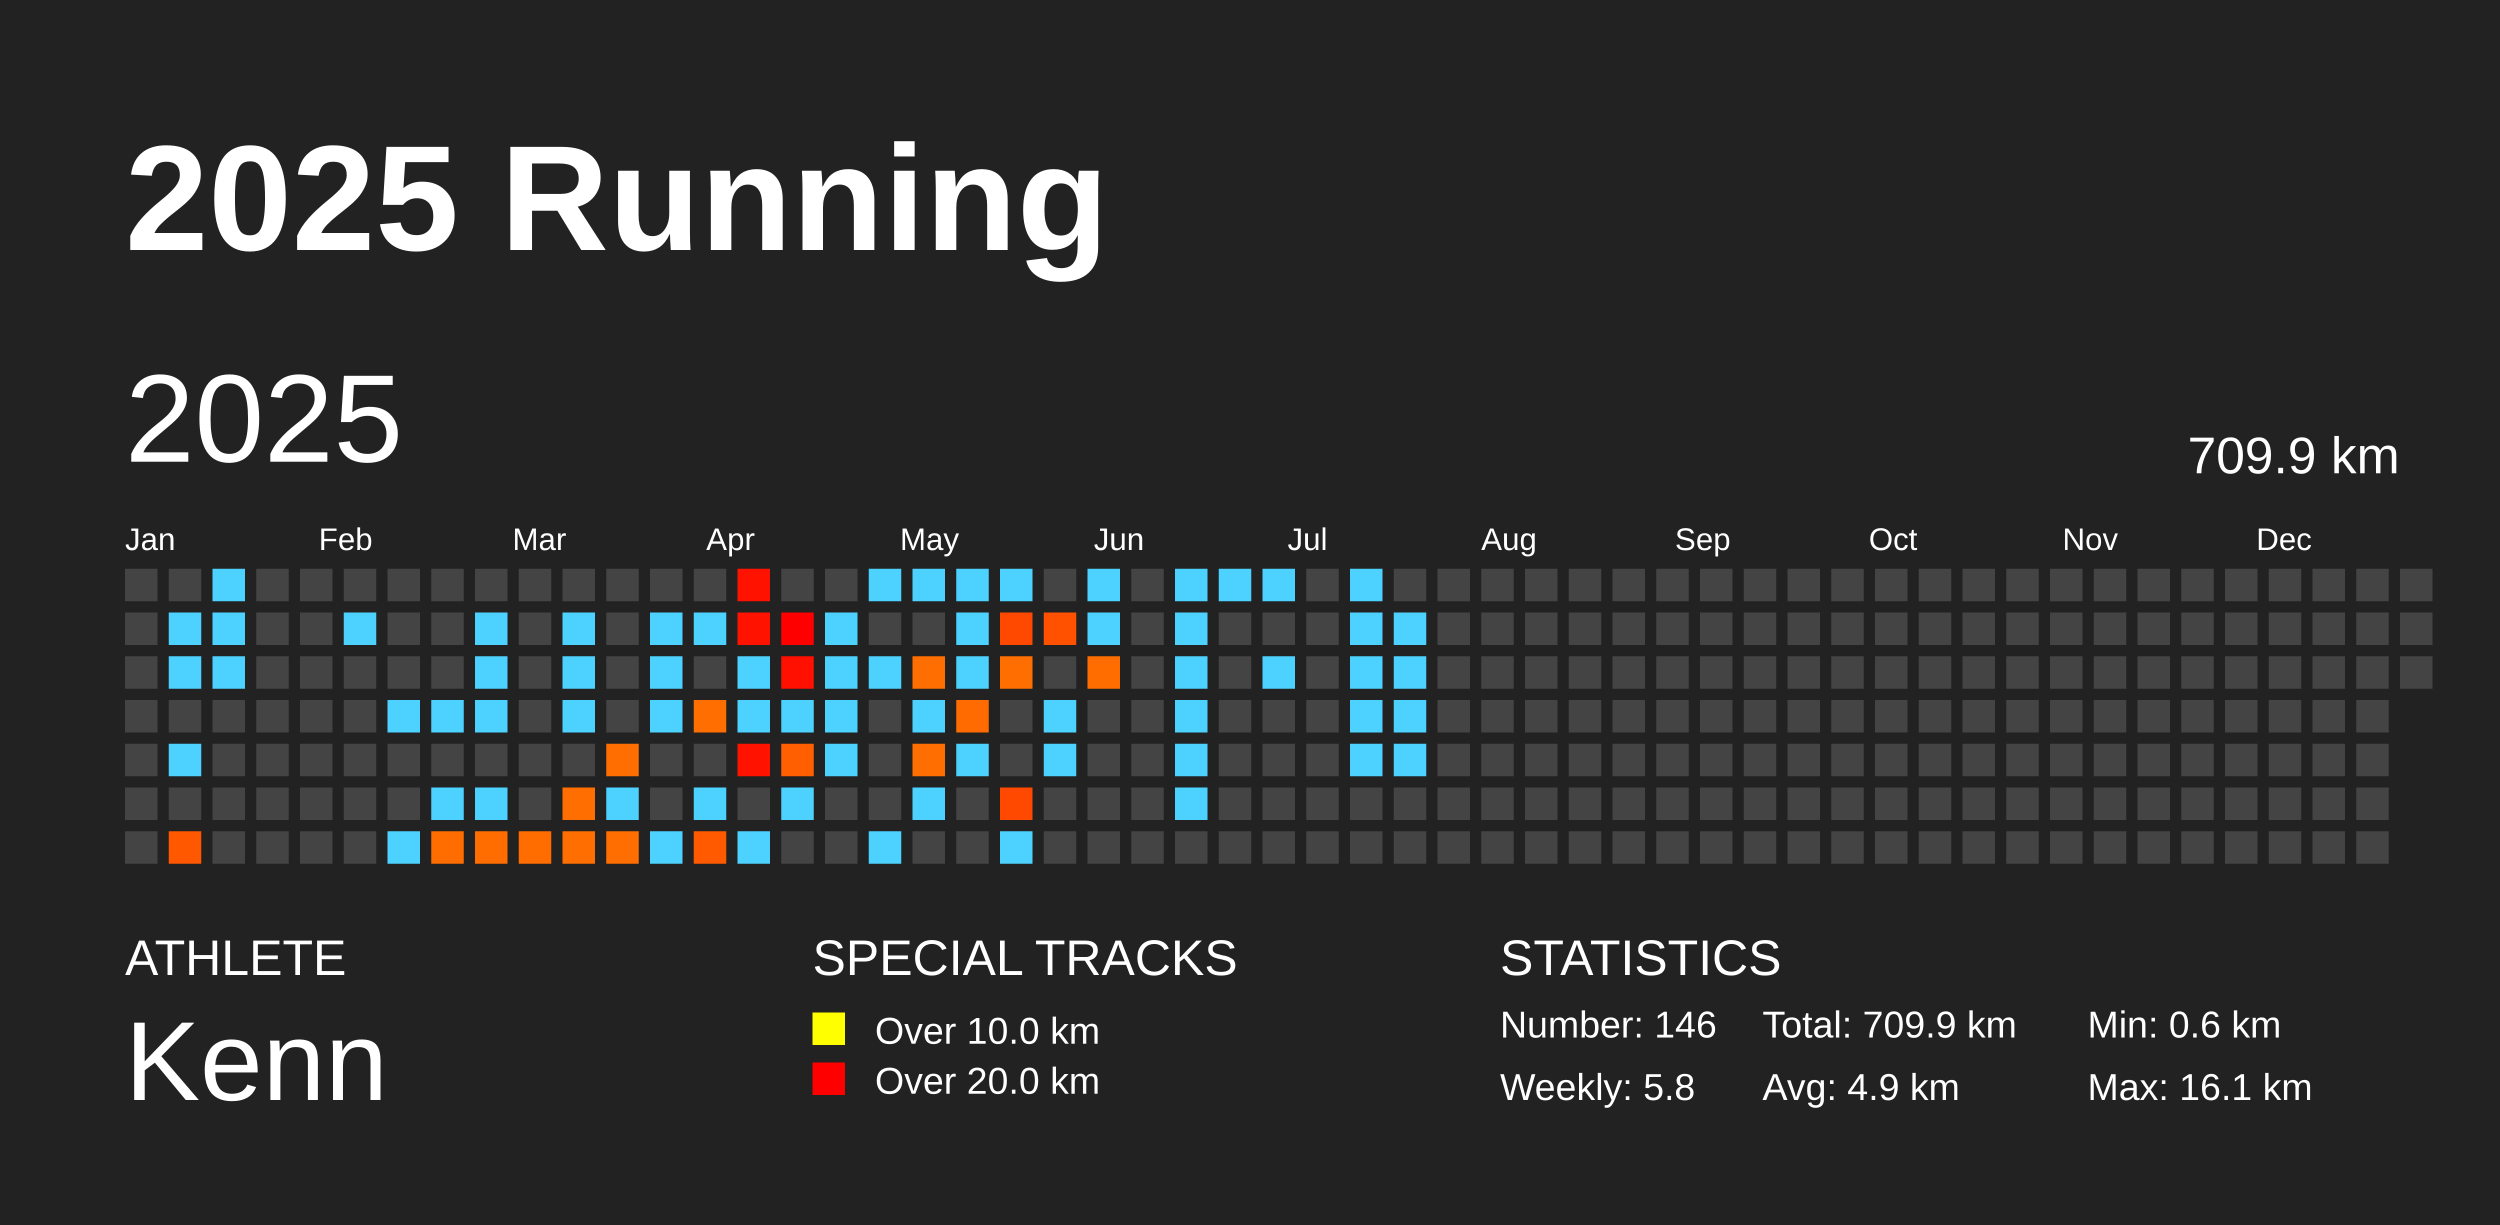
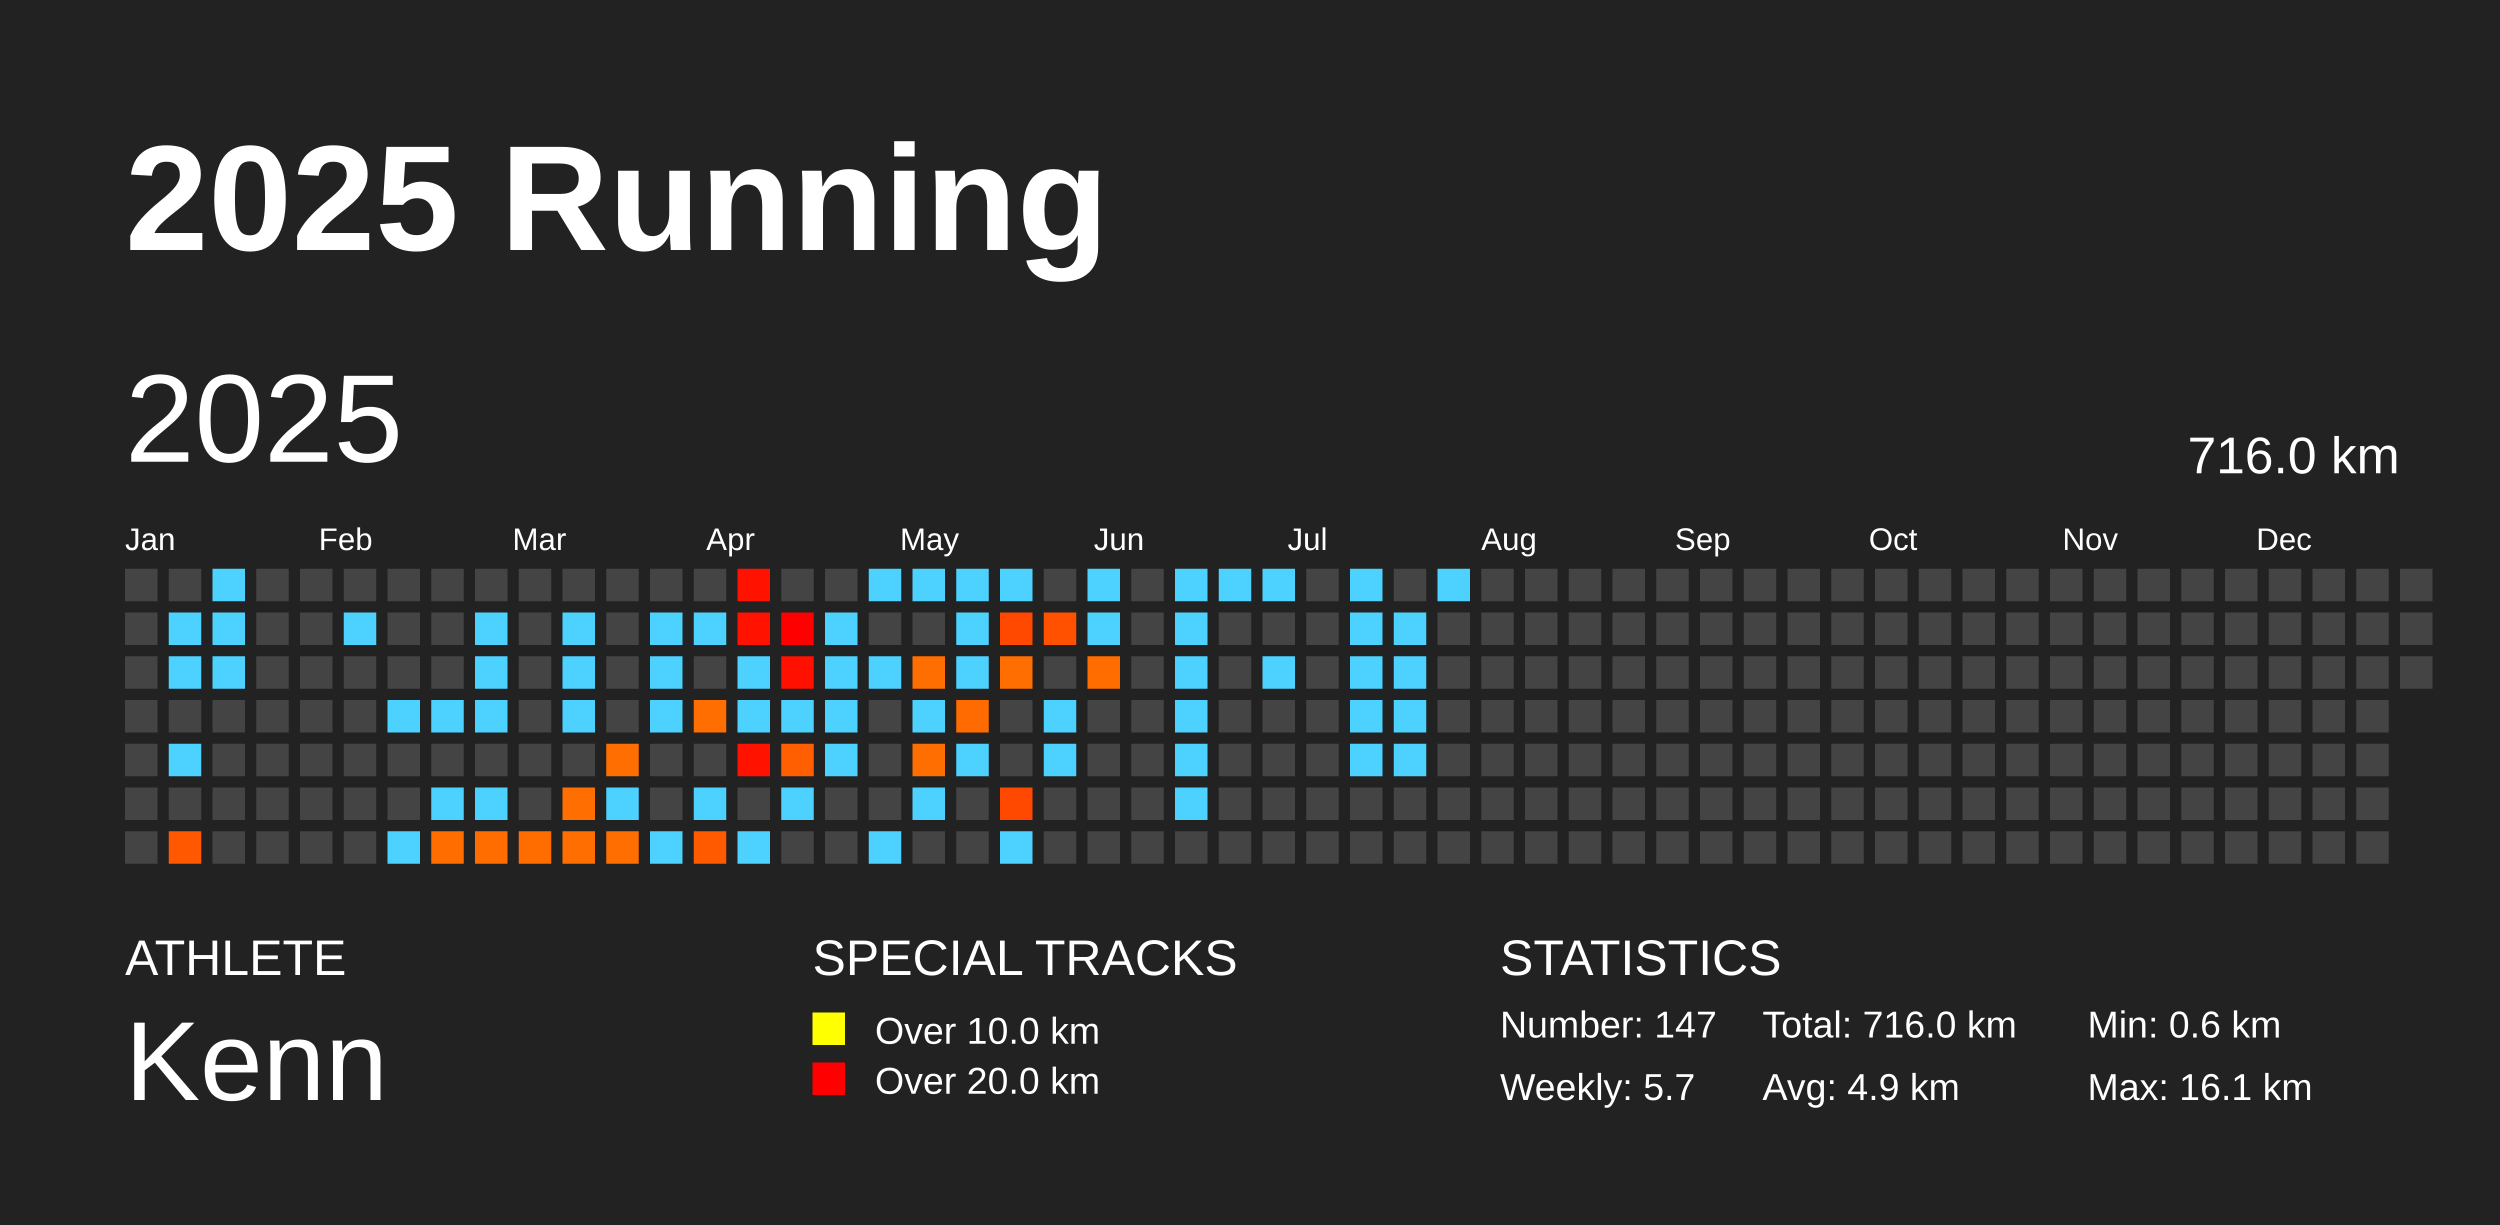
<svg xmlns="http://www.w3.org/2000/svg" baseProfile="full" height="98mm" version="1.1" viewBox="0,0,200,98" width="200mm">
  <defs />
  <rect fill="#222222" height="98" width="200" x="0" y="0" />
  <text fill="#FFFFFF" style="font-size:12px; font-family:Arial; font-weight:bold;" x="10" y="20">2025 Running</text>
  <text fill="#FFFFFF" style="font-size:4px; font-family:Arial" x="10" y="78">ATHLETE</text>
  <text fill="#FFFFFF" style="font-size:9px; font-family:Arial" x="10" y="88">Kenn</text>
  <text fill="#FFFFFF" style="font-size:4px; font-family:Arial" x="65" y="78">SPECIAL TRACKS</text>
  <rect fill="yellow" height="2.6" width="2.6" x="65" y="81" />
  <text fill="#FFFFFF" style="font-size:3px; font-family:Arial" x="70" y="83.5">Over 10.0 km</text>
  <rect fill="red" height="2.6" width="2.6" x="65" y="85" />
  <text fill="#FFFFFF" style="font-size:3px; font-family:Arial" x="70" y="87.5">Over 20.0 km</text>
  <text fill="#FFFFFF" style="font-size:4px; font-family:Arial" x="120" y="78">STATISTICS</text>
-   <text fill="#FFFFFF" style="font-size:3px; font-family:Arial" x="120" y="83">Number: 146</text>
-   <text fill="#FFFFFF" style="font-size:3px; font-family:Arial" x="120" y="88">Weekly: 5.8</text>
-   <text fill="#FFFFFF" style="font-size:3px; font-family:Arial" x="141" y="83">Total: 709.9 km</text>
+   <text fill="#FFFFFF" style="font-size:3px; font-family:Arial" x="120" y="83">Number: 147</text>
+   <text fill="#FFFFFF" style="font-size:3px; font-family:Arial" x="120" y="88">Weekly: 5.7</text>
+   <text fill="#FFFFFF" style="font-size:3px; font-family:Arial" x="141" y="83">Total: 716.0 km</text>
  <text fill="#FFFFFF" style="font-size:3px; font-family:Arial" x="141" y="88">Avg: 4.9 km</text>
  <text fill="#FFFFFF" style="font-size:3px; font-family:Arial" x="167" y="83">Min: 0.6 km</text>
  <text fill="#FFFFFF" style="font-size:3px; font-family:Arial" x="167" y="88">Max: 16.1 km</text>
  <text dominant-baseline="hanging" fill="#FFFFFF" style="font-size:10.0px; font-family:Arial;" x="10" y="30">2025</text>
-   <text dominant-baseline="hanging" fill="#FFFFFF" style="font-size:4.125px; font-family:Arial;" x="175" y="35">709.9 km</text>
+   <text dominant-baseline="hanging" fill="#FFFFFF" style="font-size:4.125px; font-family:Arial;" x="175" y="35">716.0 km</text>
  <text fill="#FFFFFF" style="font-size:2.5px; font-family:Arial" x="10.0" y="44">Jan</text>
  <text fill="#FFFFFF" style="font-size:2.5px; font-family:Arial" x="25.5" y="44">Feb</text>
  <text fill="#FFFFFF" style="font-size:2.5px; font-family:Arial" x="41.0" y="44">Mar</text>
  <text fill="#FFFFFF" style="font-size:2.5px; font-family:Arial" x="56.5" y="44">Apr</text>
  <text fill="#FFFFFF" style="font-size:2.5px; font-family:Arial" x="72.0" y="44">May</text>
  <text fill="#FFFFFF" style="font-size:2.5px; font-family:Arial" x="87.5" y="44">Jun</text>
  <text fill="#FFFFFF" style="font-size:2.5px; font-family:Arial" x="103.0" y="44">Jul</text>
  <text fill="#FFFFFF" style="font-size:2.5px; font-family:Arial" x="118.5" y="44">Aug</text>
  <text fill="#FFFFFF" style="font-size:2.5px; font-family:Arial" x="134.0" y="44">Sep</text>
  <text fill="#FFFFFF" style="font-size:2.5px; font-family:Arial" x="149.5" y="44">Oct</text>
  <text fill="#FFFFFF" style="font-size:2.5px; font-family:Arial" x="165.0" y="44">Nov</text>
  <text fill="#FFFFFF" style="font-size:2.5px; font-family:Arial" x="180.5" y="44">Dec</text>
  <rect fill="#444444" height="2.6" width="2.6" x="10.0" y="45.5" />
  <rect fill="#444444" height="2.6" width="2.6" x="10.0" y="49.0" />
  <rect fill="#444444" height="2.6" width="2.6" x="10.0" y="52.5" />
  <rect fill="#444444" height="2.6" width="2.6" x="10.0" y="56.0" />
  <rect fill="#444444" height="2.6" width="2.6" x="10.0" y="59.5" />
  <rect fill="#444444" height="2.6" width="2.6" x="10.0" y="63.0" />
  <rect fill="#444444" height="2.6" width="2.6" x="10.0" y="66.5" />
  <rect fill="#444444" height="2.6" width="2.6" x="13.5" y="45.5" />
  <rect fill="#4dd2ff" height="2.6" width="2.6" x="13.5" y="49.0" />
  <rect fill="#4dd2ff" height="2.6" width="2.6" x="13.5" y="52.5" />
  <rect fill="#444444" height="2.6" width="2.6" x="13.5" y="56.0" />
  <rect fill="#4dd2ff" height="2.6" width="2.6" x="13.5" y="59.5" />
  <rect fill="#444444" height="2.6" width="2.6" x="13.5" y="63.0" />
  <rect fill="#ff5800" height="2.6" width="2.6" x="13.5" y="66.5" />
  <rect fill="#4dd2ff" height="2.6" width="2.6" x="17.0" y="45.5" />
  <rect fill="#4dd2ff" height="2.6" width="2.6" x="17.0" y="49.0" />
  <rect fill="#4dd2ff" height="2.6" width="2.6" x="17.0" y="52.5" />
  <rect fill="#444444" height="2.6" width="2.6" x="17.0" y="56.0" />
  <rect fill="#444444" height="2.6" width="2.6" x="17.0" y="59.5" />
  <rect fill="#444444" height="2.6" width="2.6" x="17.0" y="63.0" />
  <rect fill="#444444" height="2.6" width="2.6" x="17.0" y="66.5" />
  <rect fill="#444444" height="2.6" width="2.6" x="20.5" y="45.5" />
  <rect fill="#444444" height="2.6" width="2.6" x="20.5" y="49.0" />
  <rect fill="#444444" height="2.6" width="2.6" x="20.5" y="52.5" />
  <rect fill="#444444" height="2.6" width="2.6" x="20.5" y="56.0" />
  <rect fill="#444444" height="2.6" width="2.6" x="20.5" y="59.5" />
  <rect fill="#444444" height="2.6" width="2.6" x="20.5" y="63.0" />
  <rect fill="#444444" height="2.6" width="2.6" x="20.5" y="66.5" />
  <rect fill="#444444" height="2.6" width="2.6" x="24.0" y="45.5" />
  <rect fill="#444444" height="2.6" width="2.6" x="24.0" y="49.0" />
  <rect fill="#444444" height="2.6" width="2.6" x="24.0" y="52.5" />
  <rect fill="#444444" height="2.6" width="2.6" x="24.0" y="56.0" />
  <rect fill="#444444" height="2.6" width="2.6" x="24.0" y="59.5" />
  <rect fill="#444444" height="2.6" width="2.6" x="24.0" y="63.0" />
  <rect fill="#444444" height="2.6" width="2.6" x="24.0" y="66.5" />
  <rect fill="#444444" height="2.6" width="2.6" x="27.5" y="45.5" />
  <rect fill="#4dd2ff" height="2.6" width="2.6" x="27.5" y="49.0" />
  <rect fill="#444444" height="2.6" width="2.6" x="27.5" y="52.5" />
  <rect fill="#444444" height="2.6" width="2.6" x="27.5" y="56.0" />
  <rect fill="#444444" height="2.6" width="2.6" x="27.5" y="59.5" />
  <rect fill="#444444" height="2.6" width="2.6" x="27.5" y="63.0" />
  <rect fill="#444444" height="2.6" width="2.6" x="27.5" y="66.5" />
  <rect fill="#444444" height="2.6" width="2.6" x="31.0" y="45.5" />
  <rect fill="#444444" height="2.6" width="2.6" x="31.0" y="49.0" />
  <rect fill="#444444" height="2.6" width="2.6" x="31.0" y="52.5" />
  <rect fill="#4dd2ff" height="2.6" width="2.6" x="31.0" y="56.0" />
  <rect fill="#444444" height="2.6" width="2.6" x="31.0" y="59.5" />
  <rect fill="#444444" height="2.6" width="2.6" x="31.0" y="63.0" />
  <rect fill="#4dd2ff" height="2.6" width="2.6" x="31.0" y="66.5" />
  <rect fill="#444444" height="2.6" width="2.6" x="34.5" y="45.5" />
  <rect fill="#444444" height="2.6" width="2.6" x="34.5" y="49.0" />
  <rect fill="#444444" height="2.6" width="2.6" x="34.5" y="52.5" />
  <rect fill="#4dd2ff" height="2.6" width="2.6" x="34.5" y="56.0" />
  <rect fill="#444444" height="2.6" width="2.6" x="34.5" y="59.5" />
  <rect fill="#4dd2ff" height="2.6" width="2.6" x="34.5" y="63.0" />
  <rect fill="#ff6c00" height="2.6" width="2.6" x="34.5" y="66.5" />
  <rect fill="#444444" height="2.6" width="2.6" x="38.0" y="45.5" />
  <rect fill="#4dd2ff" height="2.6" width="2.6" x="38.0" y="49.0" />
  <rect fill="#4dd2ff" height="2.6" width="2.6" x="38.0" y="52.5" />
  <rect fill="#4dd2ff" height="2.6" width="2.6" x="38.0" y="56.0" />
  <rect fill="#444444" height="2.6" width="2.6" x="38.0" y="59.5" />
  <rect fill="#4dd2ff" height="2.6" width="2.6" x="38.0" y="63.0" />
  <rect fill="#ff6d00" height="2.6" width="2.6" x="38.0" y="66.5" />
  <rect fill="#444444" height="2.6" width="2.6" x="41.5" y="45.5" />
  <rect fill="#444444" height="2.6" width="2.6" x="41.5" y="49.0" />
  <rect fill="#444444" height="2.6" width="2.6" x="41.5" y="52.5" />
  <rect fill="#444444" height="2.6" width="2.6" x="41.5" y="56.0" />
  <rect fill="#444444" height="2.6" width="2.6" x="41.5" y="59.5" />
  <rect fill="#444444" height="2.6" width="2.6" x="41.5" y="63.0" />
  <rect fill="#ff6c00" height="2.6" width="2.6" x="41.5" y="66.5" />
  <rect fill="#444444" height="2.6" width="2.6" x="45.0" y="45.5" />
  <rect fill="#4dd2ff" height="2.6" width="2.6" x="45.0" y="49.0" />
  <rect fill="#4dd2ff" height="2.6" width="2.6" x="45.0" y="52.5" />
  <rect fill="#4dd2ff" height="2.6" width="2.6" x="45.0" y="56.0" />
  <rect fill="#444444" height="2.6" width="2.6" x="45.0" y="59.5" />
  <rect fill="#ff6e00" height="2.6" width="2.6" x="45.0" y="63.0" />
  <rect fill="#ff6e00" height="2.6" width="2.6" x="45.0" y="66.5" />
  <rect fill="#444444" height="2.6" width="2.6" x="48.5" y="45.5" />
  <rect fill="#444444" height="2.6" width="2.6" x="48.5" y="49.0" />
  <rect fill="#444444" height="2.6" width="2.6" x="48.5" y="52.5" />
  <rect fill="#444444" height="2.6" width="2.6" x="48.5" y="56.0" />
  <rect fill="#ff6e00" height="2.6" width="2.6" x="48.5" y="59.5" />
  <rect fill="#4dd2ff" height="2.6" width="2.6" x="48.5" y="63.0" />
  <rect fill="#ff6e00" height="2.6" width="2.6" x="48.5" y="66.5" />
  <rect fill="#444444" height="2.6" width="2.6" x="52.0" y="45.5" />
  <rect fill="#4dd2ff" height="2.6" width="2.6" x="52.0" y="49.0" />
  <rect fill="#4dd2ff" height="2.6" width="2.6" x="52.0" y="52.5" />
  <rect fill="#4dd2ff" height="2.6" width="2.6" x="52.0" y="56.0" />
  <rect fill="#444444" height="2.6" width="2.6" x="52.0" y="59.5" />
  <rect fill="#444444" height="2.6" width="2.6" x="52.0" y="63.0" />
  <rect fill="#4dd2ff" height="2.6" width="2.6" x="52.0" y="66.5" />
  <rect fill="#444444" height="2.6" width="2.6" x="55.5" y="45.5" />
  <rect fill="#4dd2ff" height="2.6" width="2.6" x="55.5" y="49.0" />
  <rect fill="#444444" height="2.6" width="2.6" x="55.5" y="52.5" />
  <rect fill="#ff6e00" height="2.6" width="2.6" x="55.5" y="56.0" />
  <rect fill="#444444" height="2.6" width="2.6" x="55.5" y="59.5" />
  <rect fill="#4dd2ff" height="2.6" width="2.6" x="55.5" y="63.0" />
  <rect fill="#ff5a00" height="2.6" width="2.6" x="55.5" y="66.5" />
  <rect fill="#ff1200" height="2.6" width="2.6" x="59.0" y="45.5" />
  <rect fill="#ff1300" height="2.6" width="2.6" x="59.0" y="49.0" />
  <rect fill="#4dd2ff" height="2.6" width="2.6" x="59.0" y="52.5" />
  <rect fill="#4dd2ff" height="2.6" width="2.6" x="59.0" y="56.0" />
  <rect fill="#ff1300" height="2.6" width="2.6" x="59.0" y="59.5" />
  <rect fill="#444444" height="2.6" width="2.6" x="59.0" y="63.0" />
  <rect fill="#4dd2ff" height="2.6" width="2.6" x="59.0" y="66.5" />
  <rect fill="#444444" height="2.6" width="2.6" x="62.5" y="45.5" />
  <rect fill="#ff0000" height="2.6" width="2.6" x="62.5" y="49.0" />
  <rect fill="#ff1000" height="2.6" width="2.6" x="62.5" y="52.5" />
  <rect fill="#4dd2ff" height="2.6" width="2.6" x="62.5" y="56.0" />
  <rect fill="#ff5f00" height="2.6" width="2.6" x="62.5" y="59.5" />
  <rect fill="#4dd2ff" height="2.6" width="2.6" x="62.5" y="63.0" />
  <rect fill="#444444" height="2.6" width="2.6" x="62.5" y="66.5" />
  <rect fill="#444444" height="2.6" width="2.6" x="66.0" y="45.5" />
  <rect fill="#4dd2ff" height="2.6" width="2.6" x="66.0" y="49.0" />
  <rect fill="#4dd2ff" height="2.6" width="2.6" x="66.0" y="52.5" />
  <rect fill="#4dd2ff" height="2.6" width="2.6" x="66.0" y="56.0" />
  <rect fill="#4dd2ff" height="2.6" width="2.6" x="66.0" y="59.5" />
  <rect fill="#444444" height="2.6" width="2.6" x="66.0" y="63.0" />
  <rect fill="#444444" height="2.6" width="2.6" x="66.0" y="66.5" />
  <rect fill="#4dd2ff" height="2.6" width="2.6" x="69.5" y="45.5" />
  <rect fill="#444444" height="2.6" width="2.6" x="69.5" y="49.0" />
  <rect fill="#4dd2ff" height="2.6" width="2.6" x="69.5" y="52.5" />
  <rect fill="#444444" height="2.6" width="2.6" x="69.5" y="56.0" />
  <rect fill="#444444" height="2.6" width="2.6" x="69.5" y="59.5" />
  <rect fill="#444444" height="2.6" width="2.6" x="69.5" y="63.0" />
  <rect fill="#4dd2ff" height="2.6" width="2.6" x="69.5" y="66.5" />
  <rect fill="#4dd2ff" height="2.6" width="2.6" x="73.0" y="45.5" />
  <rect fill="#444444" height="2.6" width="2.6" x="73.0" y="49.0" />
  <rect fill="#ff6e00" height="2.6" width="2.6" x="73.0" y="52.5" />
  <rect fill="#4dd2ff" height="2.6" width="2.6" x="73.0" y="56.0" />
  <rect fill="#ff6e00" height="2.6" width="2.6" x="73.0" y="59.5" />
  <rect fill="#4dd2ff" height="2.6" width="2.6" x="73.0" y="63.0" />
  <rect fill="#444444" height="2.6" width="2.6" x="73.0" y="66.5" />
  <rect fill="#4dd2ff" height="2.6" width="2.6" x="76.5" y="45.5" />
  <rect fill="#4dd2ff" height="2.6" width="2.6" x="76.5" y="49.0" />
  <rect fill="#4dd2ff" height="2.6" width="2.6" x="76.5" y="52.5" />
  <rect fill="#ff6b00" height="2.6" width="2.6" x="76.5" y="56.0" />
  <rect fill="#4dd2ff" height="2.6" width="2.6" x="76.5" y="59.5" />
  <rect fill="#444444" height="2.6" width="2.6" x="76.5" y="63.0" />
  <rect fill="#444444" height="2.6" width="2.6" x="76.5" y="66.5" />
  <rect fill="#4dd2ff" height="2.6" width="2.6" x="80.0" y="45.5" />
  <rect fill="#ff4800" height="2.6" width="2.6" x="80.0" y="49.0" />
  <rect fill="#ff6e00" height="2.6" width="2.6" x="80.0" y="52.5" />
  <rect fill="#444444" height="2.6" width="2.6" x="80.0" y="56.0" />
  <rect fill="#444444" height="2.6" width="2.6" x="80.0" y="59.5" />
  <rect fill="#ff4800" height="2.6" width="2.6" x="80.0" y="63.0" />
  <rect fill="#4dd2ff" height="2.6" width="2.6" x="80.0" y="66.5" />
  <rect fill="#444444" height="2.6" width="2.6" x="83.5" y="45.5" />
  <rect fill="#ff5100" height="2.6" width="2.6" x="83.5" y="49.0" />
  <rect fill="#444444" height="2.6" width="2.6" x="83.5" y="52.5" />
  <rect fill="#4dd2ff" height="2.6" width="2.6" x="83.5" y="56.0" />
  <rect fill="#4dd2ff" height="2.6" width="2.6" x="83.5" y="59.5" />
  <rect fill="#444444" height="2.6" width="2.6" x="83.5" y="63.0" />
  <rect fill="#444444" height="2.6" width="2.6" x="83.5" y="66.5" />
  <rect fill="#4dd2ff" height="2.6" width="2.6" x="87.0" y="45.5" />
  <rect fill="#4dd2ff" height="2.6" width="2.6" x="87.0" y="49.0" />
  <rect fill="#ff6d00" height="2.6" width="2.6" x="87.0" y="52.5" />
  <rect fill="#444444" height="2.6" width="2.6" x="87.0" y="56.0" />
  <rect fill="#444444" height="2.6" width="2.6" x="87.0" y="59.5" />
  <rect fill="#444444" height="2.6" width="2.6" x="87.0" y="63.0" />
  <rect fill="#444444" height="2.6" width="2.6" x="87.0" y="66.5" />
  <rect fill="#444444" height="2.6" width="2.6" x="90.5" y="45.5" />
  <rect fill="#444444" height="2.6" width="2.6" x="90.5" y="49.0" />
  <rect fill="#444444" height="2.6" width="2.6" x="90.5" y="52.5" />
  <rect fill="#444444" height="2.6" width="2.6" x="90.5" y="56.0" />
  <rect fill="#444444" height="2.6" width="2.6" x="90.5" y="59.5" />
  <rect fill="#444444" height="2.6" width="2.6" x="90.5" y="63.0" />
  <rect fill="#444444" height="2.6" width="2.6" x="90.5" y="66.5" />
  <rect fill="#4dd2ff" height="2.6" width="2.6" x="94.0" y="45.5" />
  <rect fill="#4dd2ff" height="2.6" width="2.6" x="94.0" y="49.0" />
  <rect fill="#4dd2ff" height="2.6" width="2.6" x="94.0" y="52.5" />
  <rect fill="#4dd2ff" height="2.6" width="2.6" x="94.0" y="56.0" />
  <rect fill="#4dd2ff" height="2.6" width="2.6" x="94.0" y="59.5" />
  <rect fill="#4dd2ff" height="2.6" width="2.6" x="94.0" y="63.0" />
  <rect fill="#444444" height="2.6" width="2.6" x="94.0" y="66.5" />
  <rect fill="#4dd2ff" height="2.6" width="2.6" x="97.5" y="45.5" />
  <rect fill="#444444" height="2.6" width="2.6" x="97.5" y="49.0" />
  <rect fill="#444444" height="2.6" width="2.6" x="97.5" y="52.5" />
  <rect fill="#444444" height="2.6" width="2.6" x="97.5" y="56.0" />
  <rect fill="#444444" height="2.6" width="2.6" x="97.5" y="59.5" />
  <rect fill="#444444" height="2.6" width="2.6" x="97.5" y="63.0" />
  <rect fill="#444444" height="2.6" width="2.6" x="97.5" y="66.5" />
  <rect fill="#4dd2ff" height="2.6" width="2.6" x="101.0" y="45.5" />
  <rect fill="#444444" height="2.6" width="2.6" x="101.0" y="49.0" />
  <rect fill="#4dd2ff" height="2.6" width="2.6" x="101.0" y="52.5" />
  <rect fill="#444444" height="2.6" width="2.6" x="101.0" y="56.0" />
  <rect fill="#444444" height="2.6" width="2.6" x="101.0" y="59.5" />
  <rect fill="#444444" height="2.6" width="2.6" x="101.0" y="63.0" />
  <rect fill="#444444" height="2.6" width="2.6" x="101.0" y="66.5" />
  <rect fill="#444444" height="2.6" width="2.6" x="104.5" y="45.5" />
  <rect fill="#444444" height="2.6" width="2.6" x="104.5" y="49.0" />
  <rect fill="#444444" height="2.6" width="2.6" x="104.5" y="52.5" />
  <rect fill="#444444" height="2.6" width="2.6" x="104.5" y="56.0" />
  <rect fill="#444444" height="2.6" width="2.6" x="104.5" y="59.5" />
  <rect fill="#444444" height="2.6" width="2.6" x="104.5" y="63.0" />
  <rect fill="#444444" height="2.6" width="2.6" x="104.5" y="66.5" />
  <rect fill="#4dd2ff" height="2.6" width="2.6" x="108.0" y="45.5" />
  <rect fill="#4dd2ff" height="2.6" width="2.6" x="108.0" y="49.0" />
  <rect fill="#4dd2ff" height="2.6" width="2.6" x="108.0" y="52.5" />
  <rect fill="#4dd2ff" height="2.6" width="2.6" x="108.0" y="56.0" />
  <rect fill="#4dd2ff" height="2.6" width="2.6" x="108.0" y="59.5" />
  <rect fill="#444444" height="2.6" width="2.6" x="108.0" y="63.0" />
  <rect fill="#444444" height="2.6" width="2.6" x="108.0" y="66.5" />
  <rect fill="#444444" height="2.6" width="2.6" x="111.5" y="45.5" />
  <rect fill="#4dd2ff" height="2.6" width="2.6" x="111.5" y="49.0" />
  <rect fill="#4dd2ff" height="2.6" width="2.6" x="111.5" y="52.5" />
  <rect fill="#4dd2ff" height="2.6" width="2.6" x="111.5" y="56.0" />
  <rect fill="#4dd2ff" height="2.6" width="2.6" x="111.5" y="59.5" />
  <rect fill="#444444" height="2.6" width="2.6" x="111.5" y="63.0" />
  <rect fill="#444444" height="2.6" width="2.6" x="111.5" y="66.5" />
-   <rect fill="#444444" height="2.6" width="2.6" x="115.0" y="45.5" />
+   <rect fill="#4dd2ff" height="2.6" width="2.6" x="115.0" y="45.5" />
  <rect fill="#444444" height="2.6" width="2.6" x="115.0" y="49.0" />
  <rect fill="#444444" height="2.6" width="2.6" x="115.0" y="52.5" />
  <rect fill="#444444" height="2.6" width="2.6" x="115.0" y="56.0" />
  <rect fill="#444444" height="2.6" width="2.6" x="115.0" y="59.5" />
  <rect fill="#444444" height="2.6" width="2.6" x="115.0" y="63.0" />
  <rect fill="#444444" height="2.6" width="2.6" x="115.0" y="66.5" />
  <rect fill="#444444" height="2.6" width="2.6" x="118.5" y="45.5" />
  <rect fill="#444444" height="2.6" width="2.6" x="118.5" y="49.0" />
  <rect fill="#444444" height="2.6" width="2.6" x="118.5" y="52.5" />
  <rect fill="#444444" height="2.6" width="2.6" x="118.5" y="56.0" />
  <rect fill="#444444" height="2.6" width="2.6" x="118.5" y="59.5" />
  <rect fill="#444444" height="2.6" width="2.6" x="118.5" y="63.0" />
  <rect fill="#444444" height="2.6" width="2.6" x="118.5" y="66.5" />
  <rect fill="#444444" height="2.6" width="2.6" x="122.0" y="45.5" />
  <rect fill="#444444" height="2.6" width="2.6" x="122.0" y="49.0" />
  <rect fill="#444444" height="2.6" width="2.6" x="122.0" y="52.5" />
  <rect fill="#444444" height="2.6" width="2.6" x="122.0" y="56.0" />
  <rect fill="#444444" height="2.6" width="2.6" x="122.0" y="59.5" />
  <rect fill="#444444" height="2.6" width="2.6" x="122.0" y="63.0" />
  <rect fill="#444444" height="2.6" width="2.6" x="122.0" y="66.5" />
  <rect fill="#444444" height="2.6" width="2.6" x="125.5" y="45.5" />
  <rect fill="#444444" height="2.6" width="2.6" x="125.5" y="49.0" />
  <rect fill="#444444" height="2.6" width="2.6" x="125.5" y="52.5" />
  <rect fill="#444444" height="2.6" width="2.6" x="125.5" y="56.0" />
  <rect fill="#444444" height="2.6" width="2.6" x="125.5" y="59.5" />
  <rect fill="#444444" height="2.6" width="2.6" x="125.5" y="63.0" />
  <rect fill="#444444" height="2.6" width="2.6" x="125.5" y="66.5" />
  <rect fill="#444444" height="2.6" width="2.6" x="129.0" y="45.5" />
  <rect fill="#444444" height="2.6" width="2.6" x="129.0" y="49.0" />
  <rect fill="#444444" height="2.6" width="2.6" x="129.0" y="52.5" />
  <rect fill="#444444" height="2.6" width="2.6" x="129.0" y="56.0" />
  <rect fill="#444444" height="2.6" width="2.6" x="129.0" y="59.5" />
  <rect fill="#444444" height="2.6" width="2.6" x="129.0" y="63.0" />
  <rect fill="#444444" height="2.6" width="2.6" x="129.0" y="66.5" />
  <rect fill="#444444" height="2.6" width="2.6" x="132.5" y="45.5" />
  <rect fill="#444444" height="2.6" width="2.6" x="132.5" y="49.0" />
  <rect fill="#444444" height="2.6" width="2.6" x="132.5" y="52.5" />
  <rect fill="#444444" height="2.6" width="2.6" x="132.5" y="56.0" />
  <rect fill="#444444" height="2.6" width="2.6" x="132.5" y="59.5" />
  <rect fill="#444444" height="2.6" width="2.6" x="132.5" y="63.0" />
  <rect fill="#444444" height="2.6" width="2.6" x="132.5" y="66.5" />
  <rect fill="#444444" height="2.6" width="2.6" x="136.0" y="45.5" />
  <rect fill="#444444" height="2.6" width="2.6" x="136.0" y="49.0" />
  <rect fill="#444444" height="2.6" width="2.6" x="136.0" y="52.5" />
  <rect fill="#444444" height="2.6" width="2.6" x="136.0" y="56.0" />
  <rect fill="#444444" height="2.6" width="2.6" x="136.0" y="59.5" />
  <rect fill="#444444" height="2.6" width="2.6" x="136.0" y="63.0" />
  <rect fill="#444444" height="2.6" width="2.6" x="136.0" y="66.5" />
  <rect fill="#444444" height="2.6" width="2.6" x="139.5" y="45.5" />
  <rect fill="#444444" height="2.6" width="2.6" x="139.5" y="49.0" />
  <rect fill="#444444" height="2.6" width="2.6" x="139.5" y="52.5" />
  <rect fill="#444444" height="2.6" width="2.6" x="139.5" y="56.0" />
  <rect fill="#444444" height="2.6" width="2.6" x="139.5" y="59.5" />
  <rect fill="#444444" height="2.6" width="2.6" x="139.5" y="63.0" />
  <rect fill="#444444" height="2.6" width="2.6" x="139.5" y="66.5" />
  <rect fill="#444444" height="2.6" width="2.6" x="143.0" y="45.5" />
  <rect fill="#444444" height="2.6" width="2.6" x="143.0" y="49.0" />
  <rect fill="#444444" height="2.6" width="2.6" x="143.0" y="52.5" />
  <rect fill="#444444" height="2.6" width="2.6" x="143.0" y="56.0" />
  <rect fill="#444444" height="2.6" width="2.6" x="143.0" y="59.5" />
  <rect fill="#444444" height="2.6" width="2.6" x="143.0" y="63.0" />
  <rect fill="#444444" height="2.6" width="2.6" x="143.0" y="66.5" />
  <rect fill="#444444" height="2.6" width="2.6" x="146.5" y="45.5" />
  <rect fill="#444444" height="2.6" width="2.6" x="146.5" y="49.0" />
  <rect fill="#444444" height="2.6" width="2.6" x="146.5" y="52.5" />
  <rect fill="#444444" height="2.6" width="2.6" x="146.5" y="56.0" />
  <rect fill="#444444" height="2.6" width="2.6" x="146.5" y="59.5" />
  <rect fill="#444444" height="2.6" width="2.6" x="146.5" y="63.0" />
  <rect fill="#444444" height="2.6" width="2.6" x="146.5" y="66.5" />
  <rect fill="#444444" height="2.6" width="2.6" x="150.0" y="45.5" />
  <rect fill="#444444" height="2.6" width="2.6" x="150.0" y="49.0" />
  <rect fill="#444444" height="2.6" width="2.6" x="150.0" y="52.5" />
  <rect fill="#444444" height="2.6" width="2.6" x="150.0" y="56.0" />
  <rect fill="#444444" height="2.6" width="2.6" x="150.0" y="59.5" />
  <rect fill="#444444" height="2.6" width="2.6" x="150.0" y="63.0" />
  <rect fill="#444444" height="2.6" width="2.6" x="150.0" y="66.5" />
  <rect fill="#444444" height="2.6" width="2.6" x="153.5" y="45.5" />
  <rect fill="#444444" height="2.6" width="2.6" x="153.5" y="49.0" />
  <rect fill="#444444" height="2.6" width="2.6" x="153.5" y="52.5" />
  <rect fill="#444444" height="2.6" width="2.6" x="153.5" y="56.0" />
  <rect fill="#444444" height="2.6" width="2.6" x="153.5" y="59.5" />
  <rect fill="#444444" height="2.6" width="2.6" x="153.5" y="63.0" />
  <rect fill="#444444" height="2.6" width="2.6" x="153.5" y="66.5" />
  <rect fill="#444444" height="2.6" width="2.6" x="157.0" y="45.5" />
  <rect fill="#444444" height="2.6" width="2.6" x="157.0" y="49.0" />
  <rect fill="#444444" height="2.6" width="2.6" x="157.0" y="52.5" />
  <rect fill="#444444" height="2.6" width="2.6" x="157.0" y="56.0" />
  <rect fill="#444444" height="2.6" width="2.6" x="157.0" y="59.5" />
  <rect fill="#444444" height="2.6" width="2.6" x="157.0" y="63.0" />
  <rect fill="#444444" height="2.6" width="2.6" x="157.0" y="66.5" />
  <rect fill="#444444" height="2.6" width="2.6" x="160.5" y="45.5" />
  <rect fill="#444444" height="2.6" width="2.6" x="160.5" y="49.0" />
  <rect fill="#444444" height="2.6" width="2.6" x="160.5" y="52.5" />
  <rect fill="#444444" height="2.6" width="2.6" x="160.5" y="56.0" />
  <rect fill="#444444" height="2.6" width="2.6" x="160.5" y="59.5" />
  <rect fill="#444444" height="2.6" width="2.6" x="160.5" y="63.0" />
  <rect fill="#444444" height="2.6" width="2.6" x="160.5" y="66.5" />
  <rect fill="#444444" height="2.6" width="2.6" x="164.0" y="45.5" />
  <rect fill="#444444" height="2.6" width="2.6" x="164.0" y="49.0" />
  <rect fill="#444444" height="2.6" width="2.6" x="164.0" y="52.5" />
  <rect fill="#444444" height="2.6" width="2.6" x="164.0" y="56.0" />
  <rect fill="#444444" height="2.6" width="2.6" x="164.0" y="59.5" />
  <rect fill="#444444" height="2.6" width="2.6" x="164.0" y="63.0" />
  <rect fill="#444444" height="2.6" width="2.6" x="164.0" y="66.5" />
  <rect fill="#444444" height="2.6" width="2.6" x="167.5" y="45.5" />
  <rect fill="#444444" height="2.6" width="2.6" x="167.5" y="49.0" />
  <rect fill="#444444" height="2.6" width="2.6" x="167.5" y="52.5" />
  <rect fill="#444444" height="2.6" width="2.6" x="167.5" y="56.0" />
  <rect fill="#444444" height="2.6" width="2.6" x="167.5" y="59.5" />
  <rect fill="#444444" height="2.6" width="2.6" x="167.5" y="63.0" />
  <rect fill="#444444" height="2.6" width="2.6" x="167.5" y="66.5" />
  <rect fill="#444444" height="2.6" width="2.6" x="171.0" y="45.5" />
  <rect fill="#444444" height="2.6" width="2.6" x="171.0" y="49.0" />
  <rect fill="#444444" height="2.6" width="2.6" x="171.0" y="52.5" />
  <rect fill="#444444" height="2.6" width="2.6" x="171.0" y="56.0" />
  <rect fill="#444444" height="2.6" width="2.6" x="171.0" y="59.5" />
  <rect fill="#444444" height="2.6" width="2.6" x="171.0" y="63.0" />
  <rect fill="#444444" height="2.6" width="2.6" x="171.0" y="66.5" />
  <rect fill="#444444" height="2.6" width="2.6" x="174.5" y="45.5" />
  <rect fill="#444444" height="2.6" width="2.6" x="174.5" y="49.0" />
  <rect fill="#444444" height="2.6" width="2.6" x="174.5" y="52.5" />
  <rect fill="#444444" height="2.6" width="2.6" x="174.5" y="56.0" />
  <rect fill="#444444" height="2.6" width="2.6" x="174.5" y="59.5" />
  <rect fill="#444444" height="2.6" width="2.6" x="174.5" y="63.0" />
  <rect fill="#444444" height="2.6" width="2.6" x="174.5" y="66.5" />
  <rect fill="#444444" height="2.6" width="2.6" x="178.0" y="45.5" />
  <rect fill="#444444" height="2.6" width="2.6" x="178.0" y="49.0" />
  <rect fill="#444444" height="2.6" width="2.6" x="178.0" y="52.5" />
  <rect fill="#444444" height="2.6" width="2.6" x="178.0" y="56.0" />
  <rect fill="#444444" height="2.6" width="2.6" x="178.0" y="59.5" />
  <rect fill="#444444" height="2.6" width="2.6" x="178.0" y="63.0" />
  <rect fill="#444444" height="2.6" width="2.6" x="178.0" y="66.5" />
  <rect fill="#444444" height="2.6" width="2.6" x="181.5" y="45.5" />
  <rect fill="#444444" height="2.6" width="2.6" x="181.5" y="49.0" />
  <rect fill="#444444" height="2.6" width="2.6" x="181.5" y="52.5" />
  <rect fill="#444444" height="2.6" width="2.6" x="181.5" y="56.0" />
  <rect fill="#444444" height="2.6" width="2.6" x="181.5" y="59.5" />
  <rect fill="#444444" height="2.6" width="2.6" x="181.5" y="63.0" />
  <rect fill="#444444" height="2.6" width="2.6" x="181.5" y="66.5" />
  <rect fill="#444444" height="2.6" width="2.6" x="185.0" y="45.5" />
  <rect fill="#444444" height="2.6" width="2.6" x="185.0" y="49.0" />
  <rect fill="#444444" height="2.6" width="2.6" x="185.0" y="52.5" />
  <rect fill="#444444" height="2.6" width="2.6" x="185.0" y="56.0" />
  <rect fill="#444444" height="2.6" width="2.6" x="185.0" y="59.5" />
  <rect fill="#444444" height="2.6" width="2.6" x="185.0" y="63.0" />
  <rect fill="#444444" height="2.6" width="2.6" x="185.0" y="66.5" />
  <rect fill="#444444" height="2.6" width="2.6" x="188.5" y="45.5" />
  <rect fill="#444444" height="2.6" width="2.6" x="188.5" y="49.0" />
  <rect fill="#444444" height="2.6" width="2.6" x="188.5" y="52.5" />
  <rect fill="#444444" height="2.6" width="2.6" x="188.5" y="56.0" />
  <rect fill="#444444" height="2.6" width="2.6" x="188.5" y="59.5" />
  <rect fill="#444444" height="2.6" width="2.6" x="188.5" y="63.0" />
  <rect fill="#444444" height="2.6" width="2.6" x="188.5" y="66.5" />
  <rect fill="#444444" height="2.6" width="2.6" x="192.0" y="45.5" />
  <rect fill="#444444" height="2.6" width="2.6" x="192.0" y="49.0" />
  <rect fill="#444444" height="2.6" width="2.6" x="192.0" y="52.5" />
</svg>
